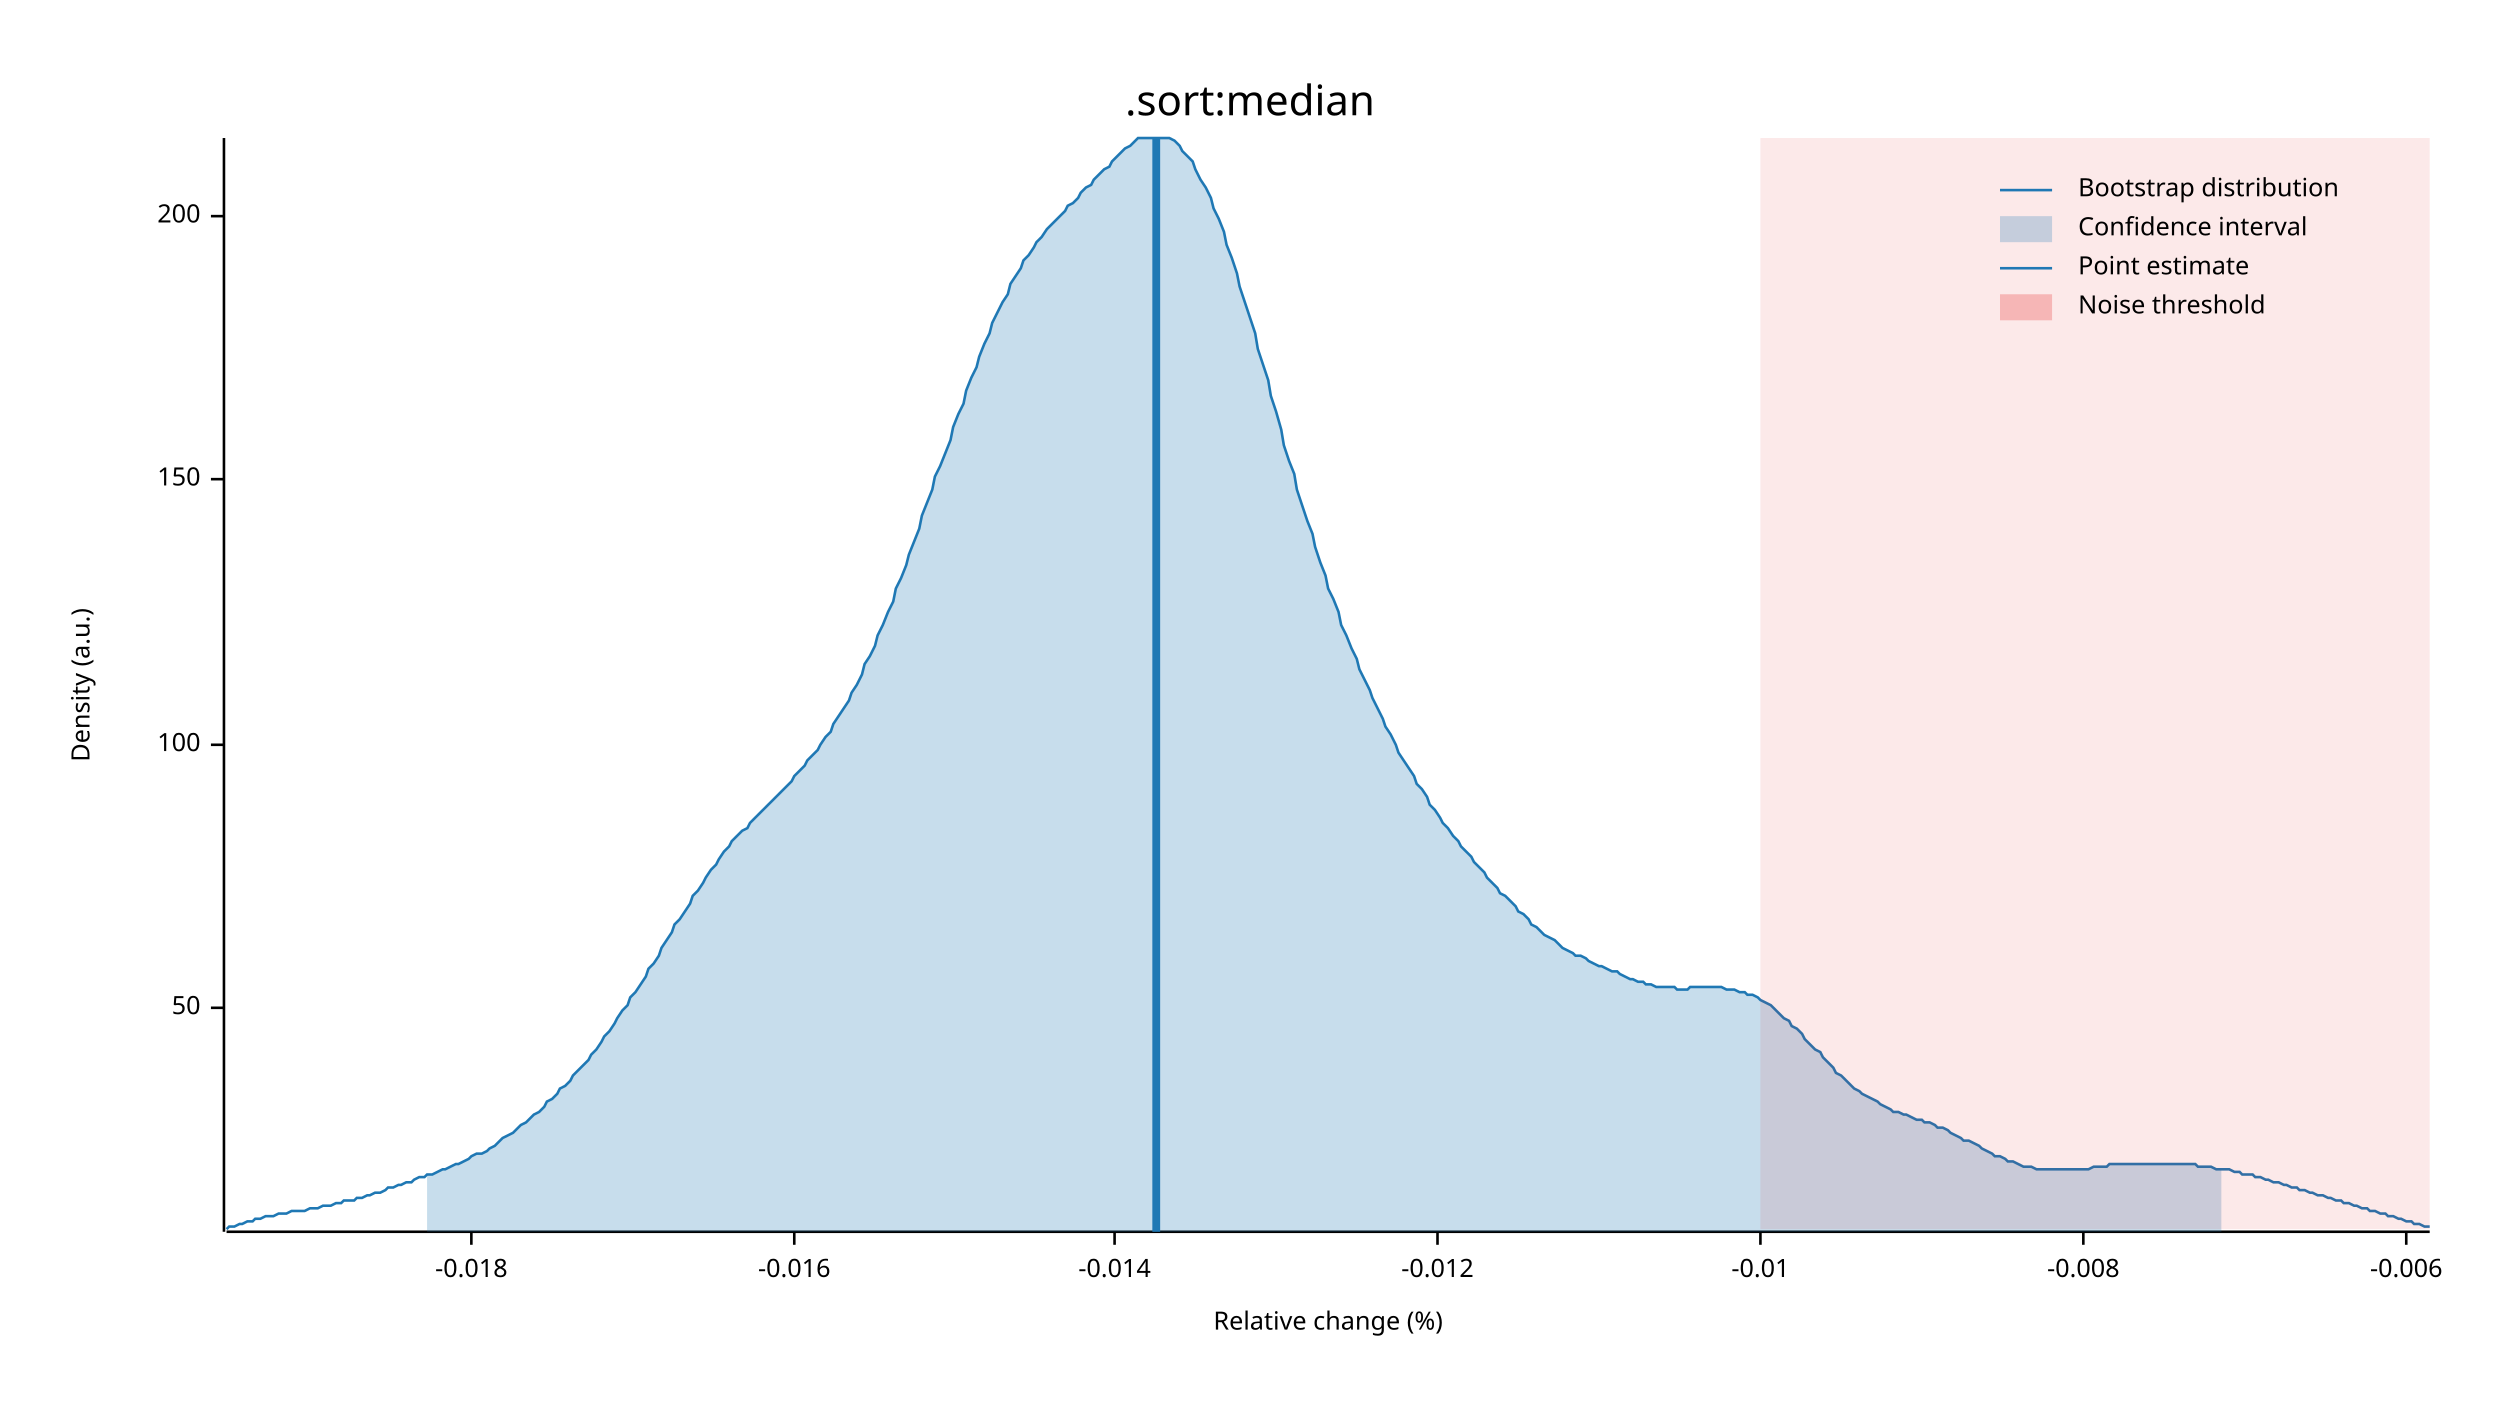
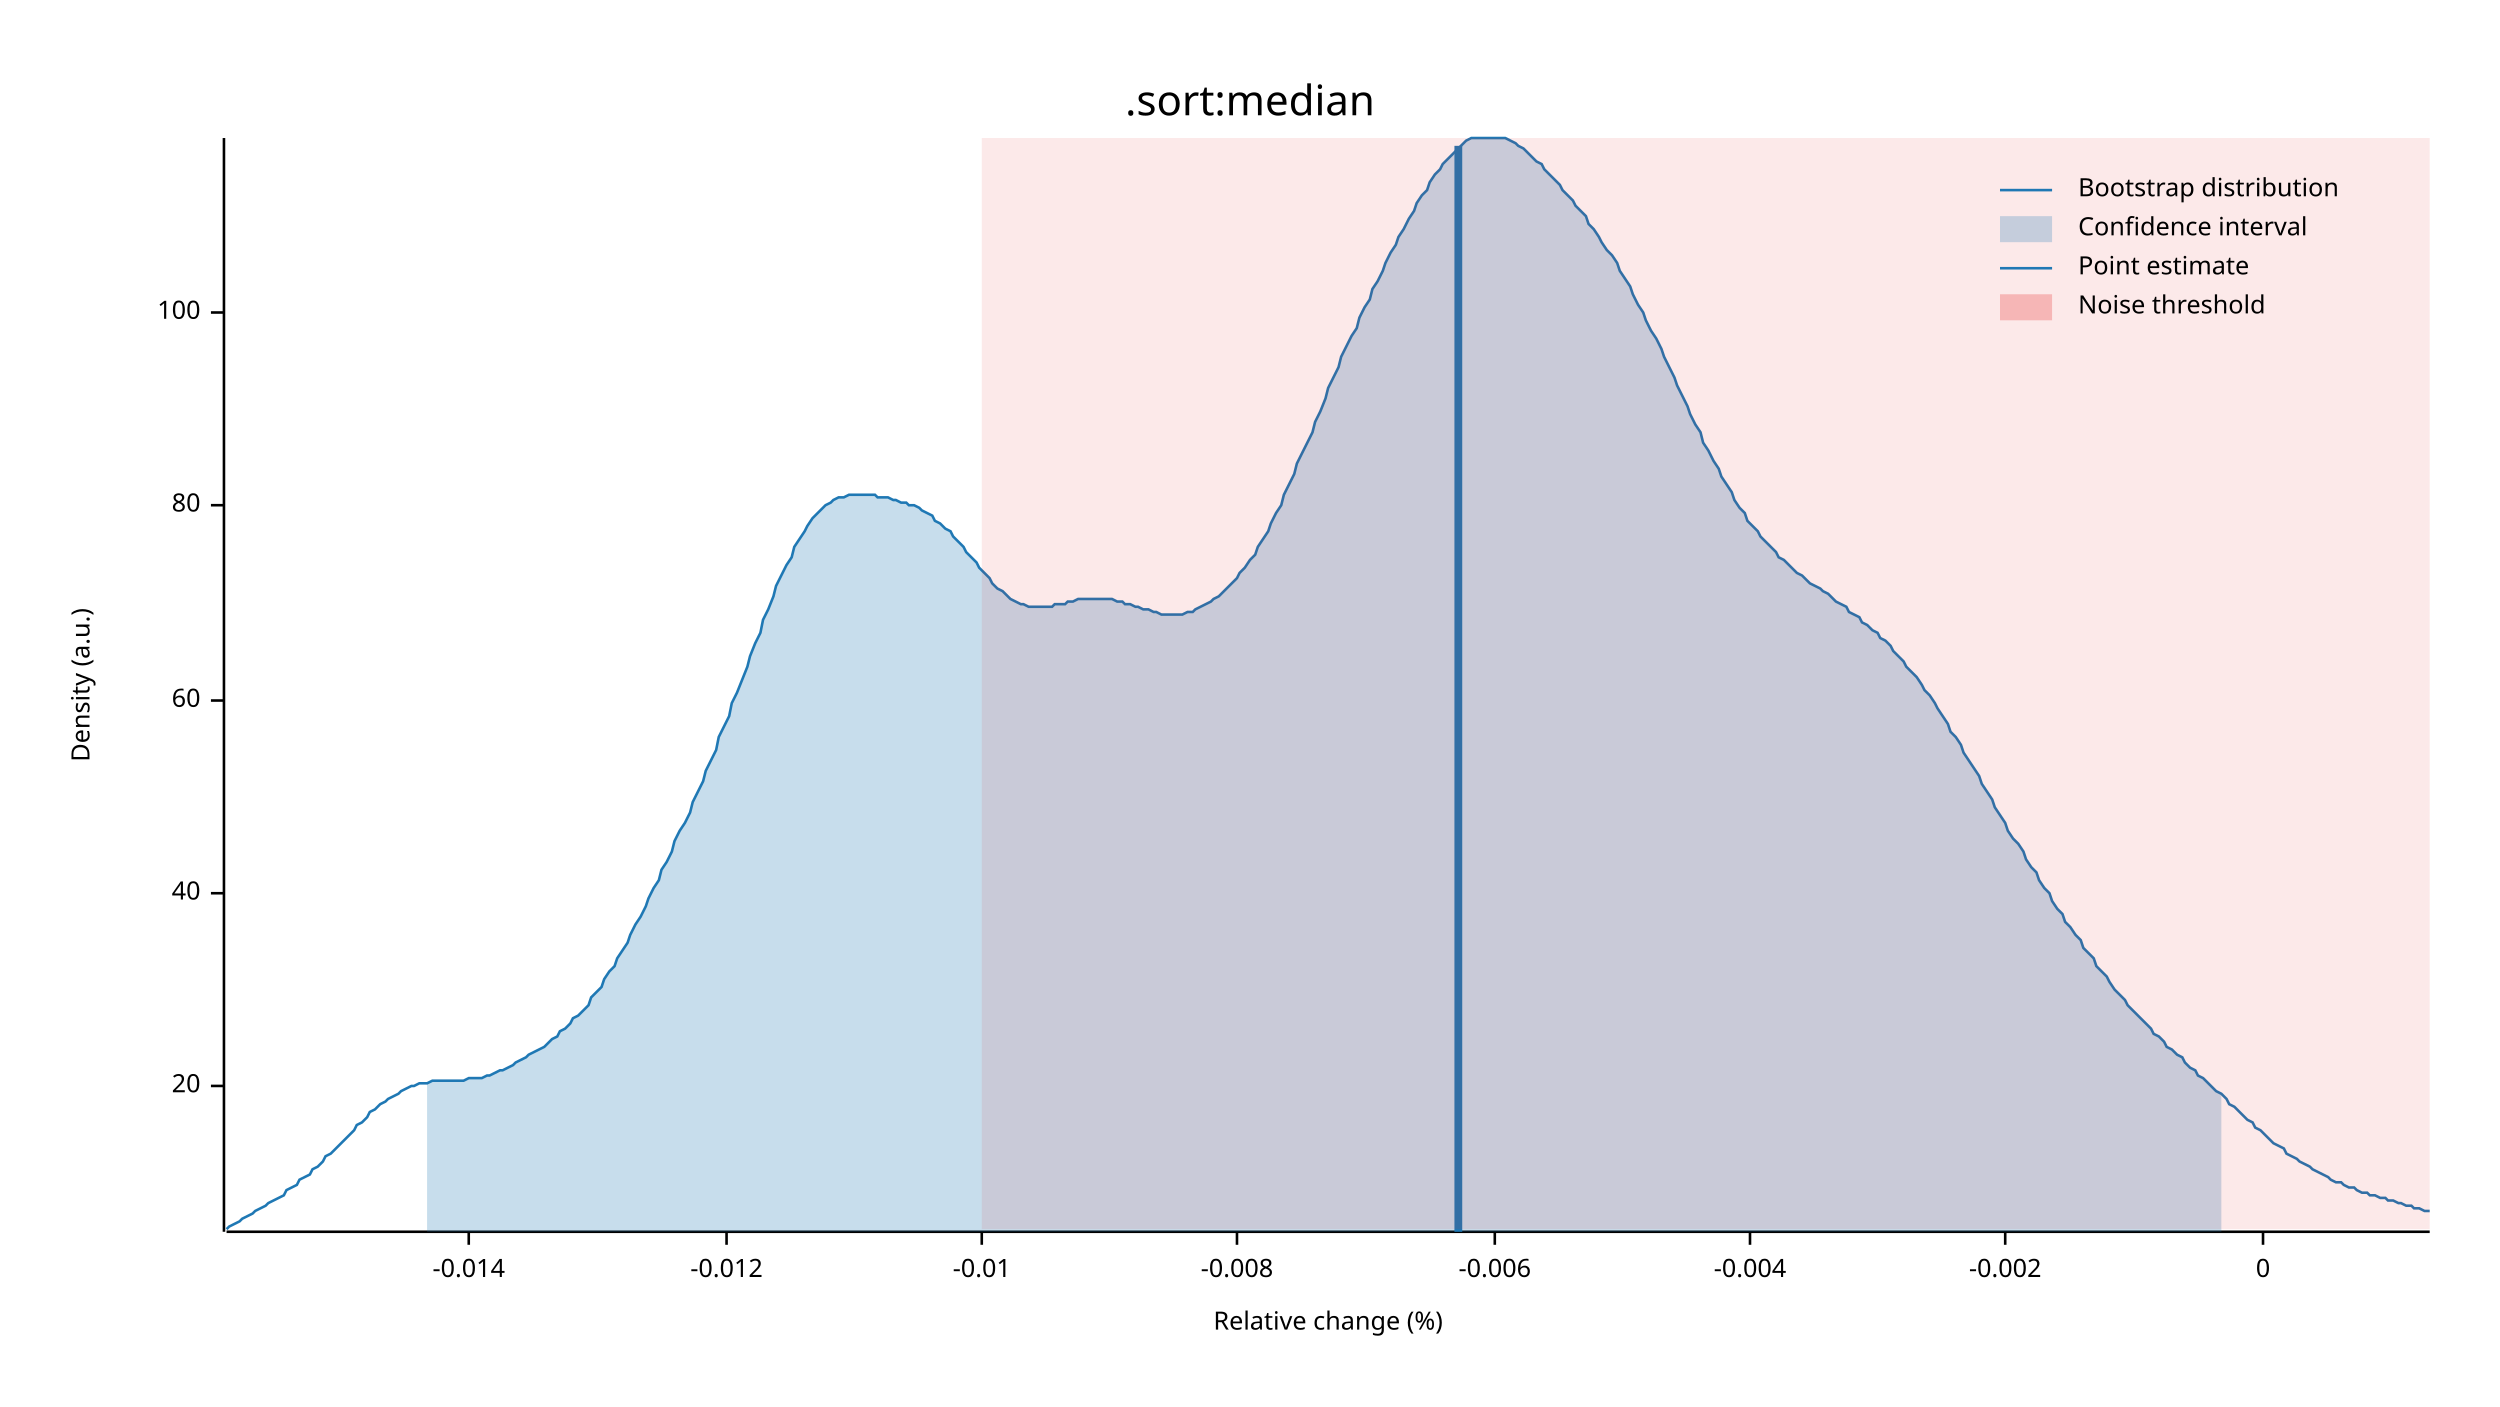
<svg xmlns="http://www.w3.org/2000/svg" width="960" height="540" viewBox="0 0 960 540">
  <text x="480" y="32" dy="0.76em" text-anchor="middle" font-family="sans-serif" font-size="16.129" opacity="1" fill="#000000">
.sort:median
</text>
  <text x="27" y="263" dy="0.76em" text-anchor="middle" font-family="sans-serif" font-size="9.677" opacity="1" fill="#000000" transform="rotate(270, 27, 263)">
Density (a.u.)
</text>
  <text x="510" y="513" dy="-0.5ex" text-anchor="middle" font-family="sans-serif" font-size="9.677" opacity="1" fill="#000000">
Relative change (%)
</text>
  <polyline fill="none" opacity="1" stroke="#000000" stroke-width="1" points="86,53 86,473 " />
-   <text x="77" y="387" dy="0.5ex" text-anchor="end" font-family="sans-serif" font-size="9.677" opacity="1" fill="#000000">
- 50
+   <text x="77" y="417" dy="0.5ex" text-anchor="end" font-family="sans-serif" font-size="9.677" opacity="1" fill="#000000">
+ 20
</text>
-   <polyline fill="none" opacity="1" stroke="#000000" stroke-width="1" points="81,387 86,387 " />
-   <text x="77" y="286" dy="0.5ex" text-anchor="end" font-family="sans-serif" font-size="9.677" opacity="1" fill="#000000">
+   <polyline fill="none" opacity="1" stroke="#000000" stroke-width="1" points="81,417 86,417 " />
+   <text x="77" y="343" dy="0.5ex" text-anchor="end" font-family="sans-serif" font-size="9.677" opacity="1" fill="#000000">
+ 40
+ </text>
+   <polyline fill="none" opacity="1" stroke="#000000" stroke-width="1" points="81,343 86,343 " />
+   <text x="77" y="269" dy="0.5ex" text-anchor="end" font-family="sans-serif" font-size="9.677" opacity="1" fill="#000000">
+ 60
+ </text>
+   <polyline fill="none" opacity="1" stroke="#000000" stroke-width="1" points="81,269 86,269 " />
+   <text x="77" y="194" dy="0.5ex" text-anchor="end" font-family="sans-serif" font-size="9.677" opacity="1" fill="#000000">
+ 80
+ </text>
+   <polyline fill="none" opacity="1" stroke="#000000" stroke-width="1" points="81,194 86,194 " />
+   <text x="77" y="120" dy="0.5ex" text-anchor="end" font-family="sans-serif" font-size="9.677" opacity="1" fill="#000000">
100
</text>
-   <polyline fill="none" opacity="1" stroke="#000000" stroke-width="1" points="81,286 86,286 " />
-   <text x="77" y="184" dy="0.5ex" text-anchor="end" font-family="sans-serif" font-size="9.677" opacity="1" fill="#000000">
- 150
- </text>
-   <polyline fill="none" opacity="1" stroke="#000000" stroke-width="1" points="81,184 86,184 " />
-   <text x="77" y="83" dy="0.5ex" text-anchor="end" font-family="sans-serif" font-size="9.677" opacity="1" fill="#000000">
- 200
- </text>
-   <polyline fill="none" opacity="1" stroke="#000000" stroke-width="1" points="81,83 86,83 " />
+   <polyline fill="none" opacity="1" stroke="#000000" stroke-width="1" points="81,120 86,120 " />
  <polyline fill="none" opacity="1" stroke="#000000" stroke-width="1" points="87,473 933,473 " />
-   <text x="181" y="483" dy="0.76em" text-anchor="middle" font-family="sans-serif" font-size="9.677" opacity="1" fill="#000000">
- -0.018
- </text>
-   <polyline fill="none" opacity="1" stroke="#000000" stroke-width="1" points="181,473 181,478 " />
-   <text x="305" y="483" dy="0.76em" text-anchor="middle" font-family="sans-serif" font-size="9.677" opacity="1" fill="#000000">
- -0.016
- </text>
-   <polyline fill="none" opacity="1" stroke="#000000" stroke-width="1" points="305,473 305,478 " />
-   <text x="428" y="483" dy="0.76em" text-anchor="middle" font-family="sans-serif" font-size="9.677" opacity="1" fill="#000000">
+   <text x="180" y="483" dy="0.76em" text-anchor="middle" font-family="sans-serif" font-size="9.677" opacity="1" fill="#000000">
-0.014
</text>
-   <polyline fill="none" opacity="1" stroke="#000000" stroke-width="1" points="428,473 428,478 " />
-   <text x="552" y="483" dy="0.76em" text-anchor="middle" font-family="sans-serif" font-size="9.677" opacity="1" fill="#000000">
+   <polyline fill="none" opacity="1" stroke="#000000" stroke-width="1" points="180,473 180,478 " />
+   <text x="279" y="483" dy="0.76em" text-anchor="middle" font-family="sans-serif" font-size="9.677" opacity="1" fill="#000000">
-0.012
</text>
-   <polyline fill="none" opacity="1" stroke="#000000" stroke-width="1" points="552,473 552,478 " />
-   <text x="676" y="483" dy="0.76em" text-anchor="middle" font-family="sans-serif" font-size="9.677" opacity="1" fill="#000000">
+   <polyline fill="none" opacity="1" stroke="#000000" stroke-width="1" points="279,473 279,478 " />
+   <text x="377" y="483" dy="0.76em" text-anchor="middle" font-family="sans-serif" font-size="9.677" opacity="1" fill="#000000">
-0.01
</text>
-   <polyline fill="none" opacity="1" stroke="#000000" stroke-width="1" points="676,473 676,478 " />
-   <text x="800" y="483" dy="0.76em" text-anchor="middle" font-family="sans-serif" font-size="9.677" opacity="1" fill="#000000">
+   <polyline fill="none" opacity="1" stroke="#000000" stroke-width="1" points="377,473 377,478 " />
+   <text x="475" y="483" dy="0.76em" text-anchor="middle" font-family="sans-serif" font-size="9.677" opacity="1" fill="#000000">
-0.008
</text>
-   <polyline fill="none" opacity="1" stroke="#000000" stroke-width="1" points="800,473 800,478 " />
-   <text x="924" y="483" dy="0.76em" text-anchor="middle" font-family="sans-serif" font-size="9.677" opacity="1" fill="#000000">
+   <polyline fill="none" opacity="1" stroke="#000000" stroke-width="1" points="475,473 475,478 " />
+   <text x="574" y="483" dy="0.76em" text-anchor="middle" font-family="sans-serif" font-size="9.677" opacity="1" fill="#000000">
-0.006
</text>
-   <polyline fill="none" opacity="1" stroke="#000000" stroke-width="1" points="924,473 924,478 " />
-   <polyline fill="none" opacity="1" stroke="#1F78B4" stroke-width="1" points="87,472 88,471 90,471 92,470 93,470 95,469 97,469 98,468 100,468 102,467 103,467 105,467 107,466 109,466 110,466 112,465 114,465 115,465 117,465 119,464 120,464 122,464 124,463 125,463 127,463 129,462 131,462 132,461 134,461 136,461 137,460 139,460 141,459 142,459 144,458 146,458 148,457 149,456 151,456 153,455 154,455 156,454 158,454 159,453 161,452 163,452 164,451 166,451 168,450 170,449 171,449 173,448 175,447 176,447 178,446 180,445 181,444 183,443 185,443 187,442 188,441 190,440 192,438 193,437 195,436 197,435 198,434 200,432 202,431 203,430 205,428 207,427 209,425 210,423 212,422 214,420 215,418 217,417 219,415 220,413 222,411 224,409 226,407 227,405 229,403 231,400 232,398 234,396 236,393 237,391 239,388 241,386 242,383 244,381 246,378 248,375 249,372 251,370 253,367 254,364 256,361 258,358 259,355 261,353 263,350 265,347 266,344 268,342 270,339 271,337 273,334 275,332 276,330 278,327 280,325 281,323 283,321 285,319 287,318 288,316 290,314 292,312 293,311 295,309 297,307 298,306 300,304 302,302 304,300 305,298 307,296 309,294 310,292 312,290 314,288 315,286 317,283 319,281 320,278 322,275 324,272 326,269 327,266 329,263 331,259 332,255 334,252 336,248 337,244 339,240 341,235 343,231 344,226 346,222 348,217 349,213 351,208 353,203 354,198 356,193 358,188 359,183 361,179 363,174 365,169 366,164 368,159 370,155 371,150 373,145 375,141 376,137 378,132 380,128 381,124 383,120 385,116 387,113 388,109 390,106 392,103 393,100 395,98 397,95 398,93 400,91 402,88 404,86 405,85 407,83 409,81 410,79 412,78 414,76 415,74 417,72 419,71 420,69 422,67 424,65 426,64 427,62 429,60 431,58 432,57 434,56 436,54 437,53 439,53 441,53 443,53 444,53 446,53 448,53 449,53 451,54 453,56 454,58 456,60 458,62 459,65 461,69 463,72 465,76 466,80 468,84 470,89 471,94 473,99 475,105 476,110 478,116 480,122 482,128 483,134 485,140 487,146 488,152 490,158 492,165 493,171 495,177 497,182 498,188 500,194 502,200 504,205 505,210 507,216 509,221 510,226 512,230 514,235 515,240 517,244 519,249 521,253 522,257 524,261 526,265 527,268 529,272 531,276 532,279 534,282 536,286 537,289 539,292 541,295 543,298 544,301 546,303 548,306 549,309 551,311 553,314 554,316 556,318 558,321 560,323 561,325 563,327 565,329 566,331 568,333 570,335 571,337 573,339 575,341 576,343 578,344 580,346 582,348 583,350 585,351 587,353 588,355 590,356 592,358 593,359 595,360 597,361 599,363 600,364 602,365 604,366 605,367 607,367 609,368 610,369 612,370 614,371 615,371 617,372 619,373 621,373 622,374 624,375 626,376 627,376 629,377 631,377 632,378 634,378 636,379 638,379 639,379 641,379 643,379 644,380 646,380 648,380 649,379 651,379 653,379 654,379 656,379 658,379 660,379 661,379 663,380 665,380 666,380 668,381 670,381 671,382 673,382 675,383 676,384 678,385 680,386 682,388 683,389 685,391 687,392 688,394 690,395 692,397 693,399 695,401 697,403 699,404 700,406 702,408 704,410 705,412 707,413 709,415 710,416 712,418 714,419 715,420 717,421 719,422 721,423 722,424 724,425 726,426 727,427 729,427 731,428 732,428 734,429 736,430 738,430 739,431 741,431 743,432 744,433 746,433 748,434 749,435 751,436 753,437 754,438 756,438 758,439 760,440 761,441 763,442 765,443 766,444 768,444 770,445 771,446 773,446 775,447 777,448 778,448 780,448 782,449 783,449 785,449 787,449 788,449 790,449 792,449 793,449 795,449 797,449 799,449 800,449 802,449 804,448 805,448 807,448 809,448 810,447 812,447 814,447 816,447 817,447 819,447 821,447 822,447 824,447 826,447 827,447 829,447 831,447 832,447 834,447 836,447 838,447 839,447 841,447 843,447 844,448 846,448 848,448 849,448 851,449 853,449 855,449 856,449 858,450 860,450 861,451 863,451 865,451 866,452 868,452 870,453 871,453 873,454 875,454 877,455 878,455 880,456 882,456 883,457 885,457 887,458 888,458 890,459 892,459 894,460 895,460 897,461 899,461 900,462 902,462 904,463 905,463 907,464 909,464 910,465 912,465 914,466 916,466 917,467 919,467 921,468 922,468 924,469 926,469 927,470 929,470 931,471 933,471 " />
-   <polygon opacity="0.25" fill="#1F78B4" points="164,451 166,451 168,450 170,449 171,449 173,448 175,447 176,447 178,446 180,445 181,444 183,443 185,443 187,442 188,441 190,440 192,438 193,437 195,436 197,435 198,434 200,432 202,431 203,430 205,428 207,427 209,425 210,423 212,422 214,420 215,418 217,417 219,415 220,413 222,411 224,409 226,407 227,405 229,403 231,400 232,398 234,396 236,393 237,391 239,388 241,386 242,383 244,381 246,378 248,375 249,372 251,370 253,367 254,364 256,361 258,358 259,355 261,353 263,350 265,347 266,344 268,342 270,339 271,337 273,334 275,332 276,330 278,327 280,325 281,323 283,321 285,319 287,318 288,316 290,314 292,312 293,311 295,309 297,307 298,306 300,304 302,302 304,300 305,298 307,296 309,294 310,292 312,290 314,288 315,286 317,283 319,281 320,278 322,275 324,272 326,269 327,266 329,263 331,259 332,255 334,252 336,248 337,244 339,240 341,235 343,231 344,226 346,222 348,217 349,213 351,208 353,203 354,198 356,193 358,188 359,183 361,179 363,174 365,169 366,164 368,159 370,155 371,150 373,145 375,141 376,137 378,132 380,128 381,124 383,120 385,116 387,113 388,109 390,106 392,103 393,100 395,98 397,95 398,93 400,91 402,88 404,86 405,85 407,83 409,81 410,79 412,78 414,76 415,74 417,72 419,71 420,69 422,67 424,65 426,64 427,62 429,60 431,58 432,57 434,56 436,54 437,53 439,53 441,53 443,53 444,53 446,53 448,53 449,53 451,54 453,56 454,58 456,60 458,62 459,65 461,69 463,72 465,76 466,80 468,84 470,89 471,94 473,99 475,105 476,110 478,116 480,122 482,128 483,134 485,140 487,146 488,152 490,158 492,165 493,171 495,177 497,182 498,188 500,194 502,200 504,205 505,210 507,216 509,221 510,226 512,230 514,235 515,240 517,244 519,249 521,253 522,257 524,261 526,265 527,268 529,272 531,276 532,279 534,282 536,286 537,289 539,292 541,295 543,298 544,301 546,303 548,306 549,309 551,311 553,314 554,316 556,318 558,321 560,323 561,325 563,327 565,329 566,331 568,333 570,335 571,337 573,339 575,341 576,343 578,344 580,346 582,348 583,350 585,351 587,353 588,355 590,356 592,358 593,359 595,360 597,361 599,363 600,364 602,365 604,366 605,367 607,367 609,368 610,369 612,370 614,371 615,371 617,372 619,373 621,373 622,374 624,375 626,376 627,376 629,377 631,377 632,378 634,378 636,379 638,379 639,379 641,379 643,379 644,380 646,380 648,380 649,379 651,379 653,379 654,379 656,379 658,379 660,379 661,379 663,380 665,380 666,380 668,381 670,381 671,382 673,382 675,383 676,384 678,385 680,386 682,388 683,389 685,391 687,392 688,394 690,395 692,397 693,399 695,401 697,403 699,404 700,406 702,408 704,410 705,412 707,413 709,415 710,416 712,418 714,419 715,420 717,421 719,422 721,423 722,424 724,425 726,426 727,427 729,427 731,428 732,428 734,429 736,430 738,430 739,431 741,431 743,432 744,433 746,433 748,434 749,435 751,436 753,437 754,438 756,438 758,439 760,440 761,441 763,442 765,443 766,444 768,444 770,445 771,446 773,446 775,447 777,448 778,448 780,448 782,449 783,449 785,449 787,449 788,449 790,449 792,449 793,449 795,449 797,449 799,449 800,449 802,449 804,448 805,448 807,448 809,448 810,447 812,447 814,447 816,447 817,447 819,447 821,447 822,447 824,447 826,447 827,447 829,447 831,447 832,447 834,447 836,447 838,447 839,447 841,447 843,447 844,448 846,448 848,448 849,448 851,449 853,449 853,473 164,473 " />
-   <polyline fill="none" opacity="1" stroke="#1F78B4" stroke-width="3" points="444,473 444,53 " />
-   <rect x="676" y="53" width="257" height="419" opacity="0.1" fill="#E31A1C" stroke="none" />
+   <polyline fill="none" opacity="1" stroke="#000000" stroke-width="1" points="574,473 574,478 " />
+   <text x="672" y="483" dy="0.76em" text-anchor="middle" font-family="sans-serif" font-size="9.677" opacity="1" fill="#000000">
+ -0.004
+ </text>
+   <polyline fill="none" opacity="1" stroke="#000000" stroke-width="1" points="672,473 672,478 " />
+   <text x="770" y="483" dy="0.76em" text-anchor="middle" font-family="sans-serif" font-size="9.677" opacity="1" fill="#000000">
+ -0.002
+ </text>
+   <polyline fill="none" opacity="1" stroke="#000000" stroke-width="1" points="770,473 770,478 " />
+   <text x="869" y="483" dy="0.76em" text-anchor="middle" font-family="sans-serif" font-size="9.677" opacity="1" fill="#000000">
+ 0
+ </text>
+   <polyline fill="none" opacity="1" stroke="#000000" stroke-width="1" points="869,473 869,478 " />
+   <polyline fill="none" opacity="1" stroke="#1F78B4" stroke-width="1" points="87,472 88,471 90,470 92,469 93,468 95,467 97,466 98,465 100,464 102,463 103,462 105,461 107,460 109,459 110,457 112,456 114,455 115,453 117,452 119,451 120,449 122,448 124,446 125,444 127,443 129,441 131,439 132,438 134,436 136,434 137,432 139,431 141,429 142,427 144,426 146,424 148,423 149,422 151,421 153,420 154,419 156,418 158,417 159,417 161,416 163,416 164,416 166,415 168,415 170,415 171,415 173,415 175,415 176,415 178,415 180,414 181,414 183,414 185,414 187,413 188,413 190,412 192,411 193,411 195,410 197,409 198,408 200,407 202,406 203,405 205,404 207,403 209,402 210,401 212,399 214,398 215,396 217,395 219,393 220,391 222,390 224,388 226,386 227,383 229,381 231,379 232,376 234,373 236,371 237,368 239,365 241,362 242,359 244,355 246,352 248,348 249,345 251,341 253,338 254,334 256,331 258,327 259,323 261,319 263,316 265,312 266,308 268,304 270,300 271,296 273,292 275,288 276,283 278,279 280,275 281,270 283,266 285,261 287,256 288,252 290,247 292,243 293,238 295,234 297,229 298,225 300,221 302,217 304,214 305,210 307,207 309,204 310,202 312,199 314,197 315,196 317,194 319,193 320,192 322,191 324,191 326,190 327,190 329,190 331,190 332,190 334,190 336,190 337,191 339,191 341,191 343,192 344,192 346,193 348,193 349,194 351,194 353,195 354,196 356,197 358,198 359,200 361,201 363,203 365,204 366,206 368,208 370,210 371,212 373,214 375,216 376,218 378,220 380,222 381,224 383,226 385,227 387,229 388,230 390,231 392,232 393,232 395,233 397,233 398,233 400,233 402,233 404,233 405,232 407,232 409,232 410,231 412,231 414,230 415,230 417,230 419,230 420,230 422,230 424,230 426,230 427,230 429,231 431,231 432,232 434,232 436,233 437,233 439,234 441,234 443,235 444,235 446,236 448,236 449,236 451,236 453,236 454,236 456,235 458,235 459,234 461,233 463,232 465,231 466,230 468,229 470,227 471,226 473,224 475,222 476,220 478,218 480,215 482,213 483,210 485,207 487,204 488,201 490,197 492,194 493,190 495,186 497,182 498,178 500,174 502,170 504,166 505,162 507,158 509,153 510,149 512,145 514,141 515,137 517,133 519,129 521,126 522,122 524,118 526,115 527,111 529,108 531,104 532,101 534,97 536,94 537,91 539,88 541,84 543,81 544,78 546,75 548,73 549,70 551,67 553,65 554,63 556,61 558,59 560,57 561,56 563,54 565,53 566,53 568,53 570,53 571,53 573,53 575,53 576,53 578,53 580,54 582,55 583,56 585,57 587,59 588,60 590,62 592,63 593,65 595,67 597,69 599,71 600,73 602,75 604,77 605,79 607,81 609,83 610,86 612,88 614,91 615,93 617,96 619,98 621,101 622,104 624,107 626,110 627,113 629,117 631,120 632,123 634,127 636,130 638,134 639,137 641,141 643,145 644,148 646,152 648,156 649,159 651,163 653,166 654,170 656,173 658,177 660,180 661,183 663,186 665,189 666,192 668,195 670,197 671,200 673,202 675,204 676,206 678,208 680,210 682,212 683,214 685,215 687,217 688,218 690,220 692,221 693,222 695,224 697,225 699,226 700,227 702,228 704,230 705,231 707,232 709,233 710,235 712,236 714,237 715,239 717,240 719,242 721,243 722,245 724,246 726,248 727,250 729,252 731,254 732,256 734,258 736,260 738,263 739,265 741,267 743,270 744,272 746,275 748,278 749,281 751,283 753,286 754,289 756,292 758,295 760,298 761,301 763,304 765,307 766,310 768,313 770,316 771,319 773,322 775,324 777,327 778,330 780,333 782,335 783,338 785,341 787,343 788,346 790,349 792,351 793,354 795,356 797,359 799,361 800,364 802,366 804,368 805,371 807,373 809,375 810,377 812,380 814,382 816,384 817,386 819,388 821,390 822,391 824,393 826,395 827,397 829,398 831,400 832,402 834,403 836,405 838,406 839,408 841,410 843,411 844,413 846,414 848,416 849,417 851,419 853,420 855,422 856,424 858,425 860,427 861,428 863,430 865,431 866,433 868,434 870,436 871,437 873,439 875,440 877,441 878,443 880,444 882,445 883,446 885,447 887,448 888,449 890,450 892,451 894,452 895,453 897,454 899,454 900,455 902,456 904,456 905,457 907,458 909,458 910,459 912,459 914,460 916,460 917,461 919,461 921,462 922,462 924,463 926,463 927,464 929,464 931,465 933,465 " />
+   <polygon opacity="0.25" fill="#1F78B4" points="164,416 166,415 168,415 170,415 171,415 173,415 175,415 176,415 178,415 180,414 181,414 183,414 185,414 187,413 188,413 190,412 192,411 193,411 195,410 197,409 198,408 200,407 202,406 203,405 205,404 207,403 209,402 210,401 212,399 214,398 215,396 217,395 219,393 220,391 222,390 224,388 226,386 227,383 229,381 231,379 232,376 234,373 236,371 237,368 239,365 241,362 242,359 244,355 246,352 248,348 249,345 251,341 253,338 254,334 256,331 258,327 259,323 261,319 263,316 265,312 266,308 268,304 270,300 271,296 273,292 275,288 276,283 278,279 280,275 281,270 283,266 285,261 287,256 288,252 290,247 292,243 293,238 295,234 297,229 298,225 300,221 302,217 304,214 305,210 307,207 309,204 310,202 312,199 314,197 315,196 317,194 319,193 320,192 322,191 324,191 326,190 327,190 329,190 331,190 332,190 334,190 336,190 337,191 339,191 341,191 343,192 344,192 346,193 348,193 349,194 351,194 353,195 354,196 356,197 358,198 359,200 361,201 363,203 365,204 366,206 368,208 370,210 371,212 373,214 375,216 376,218 378,220 380,222 381,224 383,226 385,227 387,229 388,230 390,231 392,232 393,232 395,233 397,233 398,233 400,233 402,233 404,233 405,232 407,232 409,232 410,231 412,231 414,230 415,230 417,230 419,230 420,230 422,230 424,230 426,230 427,230 429,231 431,231 432,232 434,232 436,233 437,233 439,234 441,234 443,235 444,235 446,236 448,236 449,236 451,236 453,236 454,236 456,235 458,235 459,234 461,233 463,232 465,231 466,230 468,229 470,227 471,226 473,224 475,222 476,220 478,218 480,215 482,213 483,210 485,207 487,204 488,201 490,197 492,194 493,190 495,186 497,182 498,178 500,174 502,170 504,166 505,162 507,158 509,153 510,149 512,145 514,141 515,137 517,133 519,129 521,126 522,122 524,118 526,115 527,111 529,108 531,104 532,101 534,97 536,94 537,91 539,88 541,84 543,81 544,78 546,75 548,73 549,70 551,67 553,65 554,63 556,61 558,59 560,57 561,56 563,54 565,53 566,53 568,53 570,53 571,53 573,53 575,53 576,53 578,53 580,54 582,55 583,56 585,57 587,59 588,60 590,62 592,63 593,65 595,67 597,69 599,71 600,73 602,75 604,77 605,79 607,81 609,83 610,86 612,88 614,91 615,93 617,96 619,98 621,101 622,104 624,107 626,110 627,113 629,117 631,120 632,123 634,127 636,130 638,134 639,137 641,141 643,145 644,148 646,152 648,156 649,159 651,163 653,166 654,170 656,173 658,177 660,180 661,183 663,186 665,189 666,192 668,195 670,197 671,200 673,202 675,204 676,206 678,208 680,210 682,212 683,214 685,215 687,217 688,218 690,220 692,221 693,222 695,224 697,225 699,226 700,227 702,228 704,230 705,231 707,232 709,233 710,235 712,236 714,237 715,239 717,240 719,242 721,243 722,245 724,246 726,248 727,250 729,252 731,254 732,256 734,258 736,260 738,263 739,265 741,267 743,270 744,272 746,275 748,278 749,281 751,283 753,286 754,289 756,292 758,295 760,298 761,301 763,304 765,307 766,310 768,313 770,316 771,319 773,322 775,324 777,327 778,330 780,333 782,335 783,338 785,341 787,343 788,346 790,349 792,351 793,354 795,356 797,359 799,361 800,364 802,366 804,368 805,371 807,373 809,375 810,377 812,380 814,382 816,384 817,386 819,388 821,390 822,391 824,393 826,395 827,397 829,398 831,400 832,402 834,403 836,405 838,406 839,408 841,410 843,411 844,413 846,414 848,416 849,417 851,419 853,420 853,473 164,473 " />
+   <polyline fill="none" opacity="1" stroke="#1F78B4" stroke-width="3" points="560,473 560,56 " />
+   <rect x="377" y="53" width="556" height="419" opacity="0.1" fill="#E31A1C" stroke="none" />
  <text x="798" y="68" dy="0.76em" text-anchor="start" font-family="sans-serif" font-size="9.677" opacity="1" fill="#000000">
Bootstrap distribution
</text>
  <text x="798" y="83" dy="0.76em" text-anchor="start" font-family="sans-serif" font-size="9.677" opacity="1" fill="#000000">
Confidence interval
</text>
  <text x="798" y="98" dy="0.76em" text-anchor="start" font-family="sans-serif" font-size="9.677" opacity="1" fill="#000000">
Point estimate
</text>
  <text x="798" y="113" dy="0.76em" text-anchor="start" font-family="sans-serif" font-size="9.677" opacity="1" fill="#000000">
Noise threshold
</text>
  <polyline fill="none" opacity="1" stroke="#1F78B4" stroke-width="1" points="768,73 788,73 " />
  <rect x="768" y="83" width="20" height="10" opacity="0.25" fill="#1F78B4" stroke="none" />
  <polyline fill="none" opacity="1" stroke="#1F78B4" stroke-width="1" points="768,103 788,103 " />
  <rect x="768" y="113" width="20" height="10" opacity="0.25" fill="#E31A1C" stroke="none" />
</svg>
